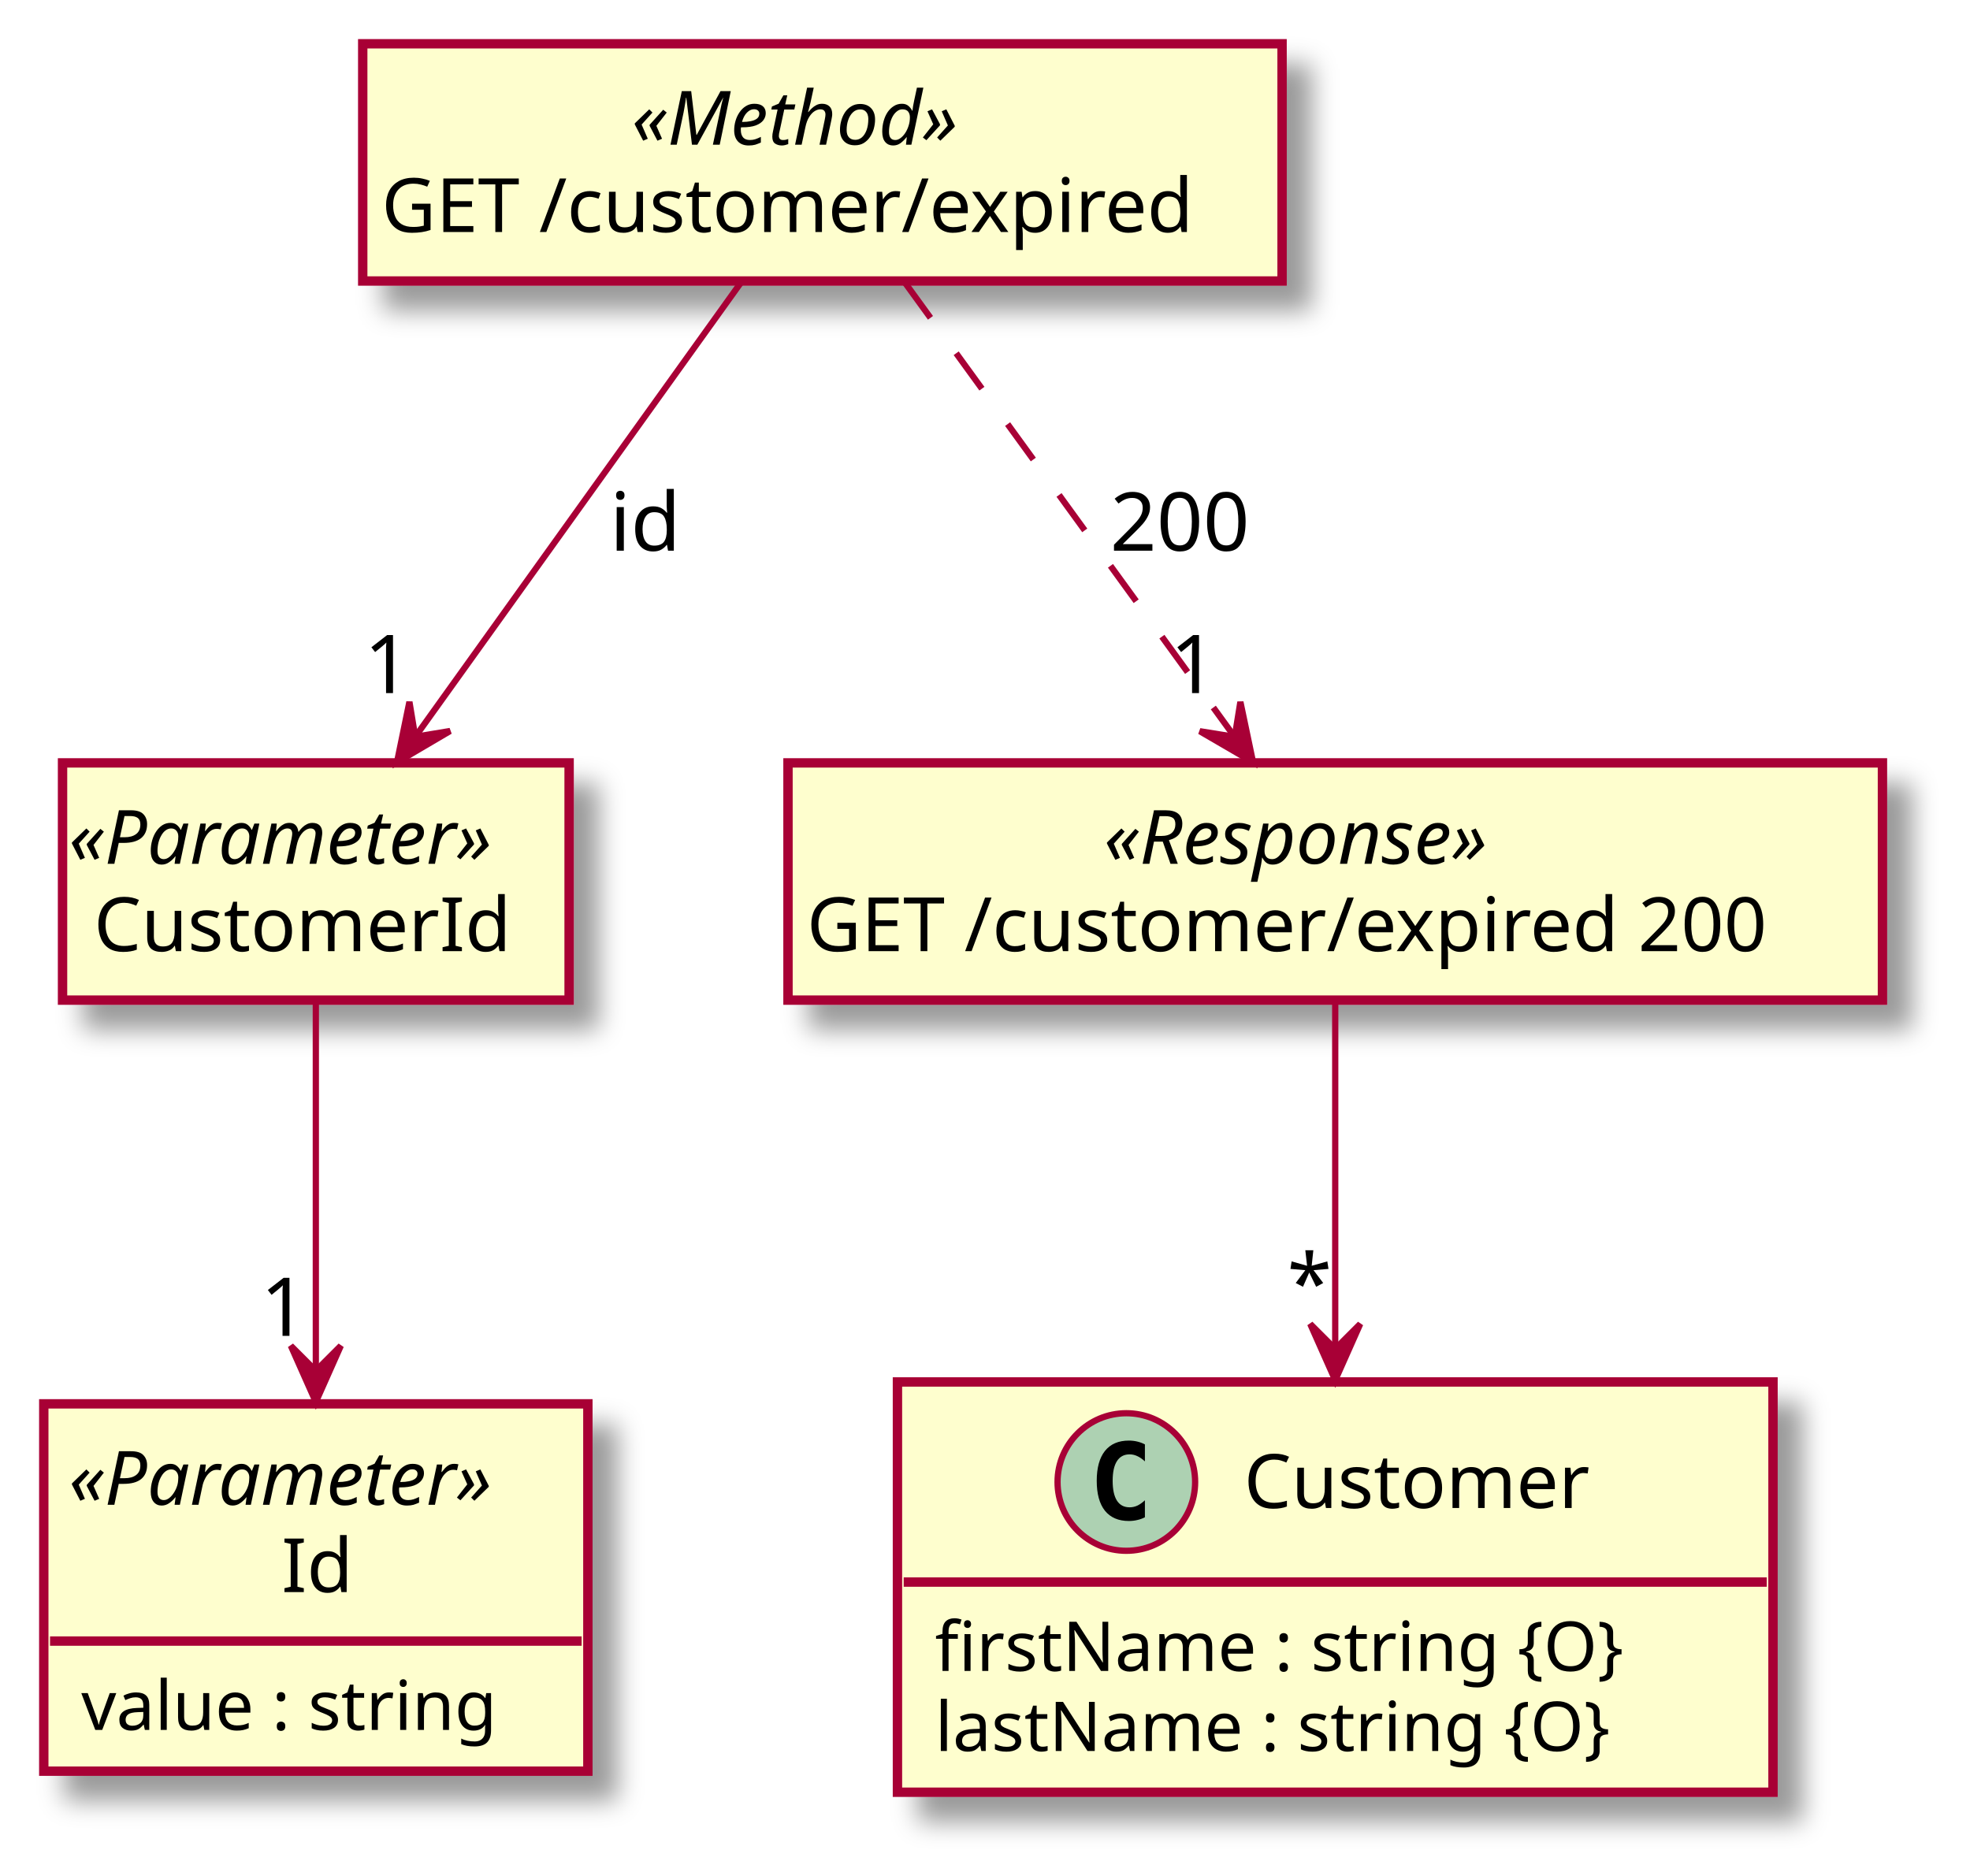
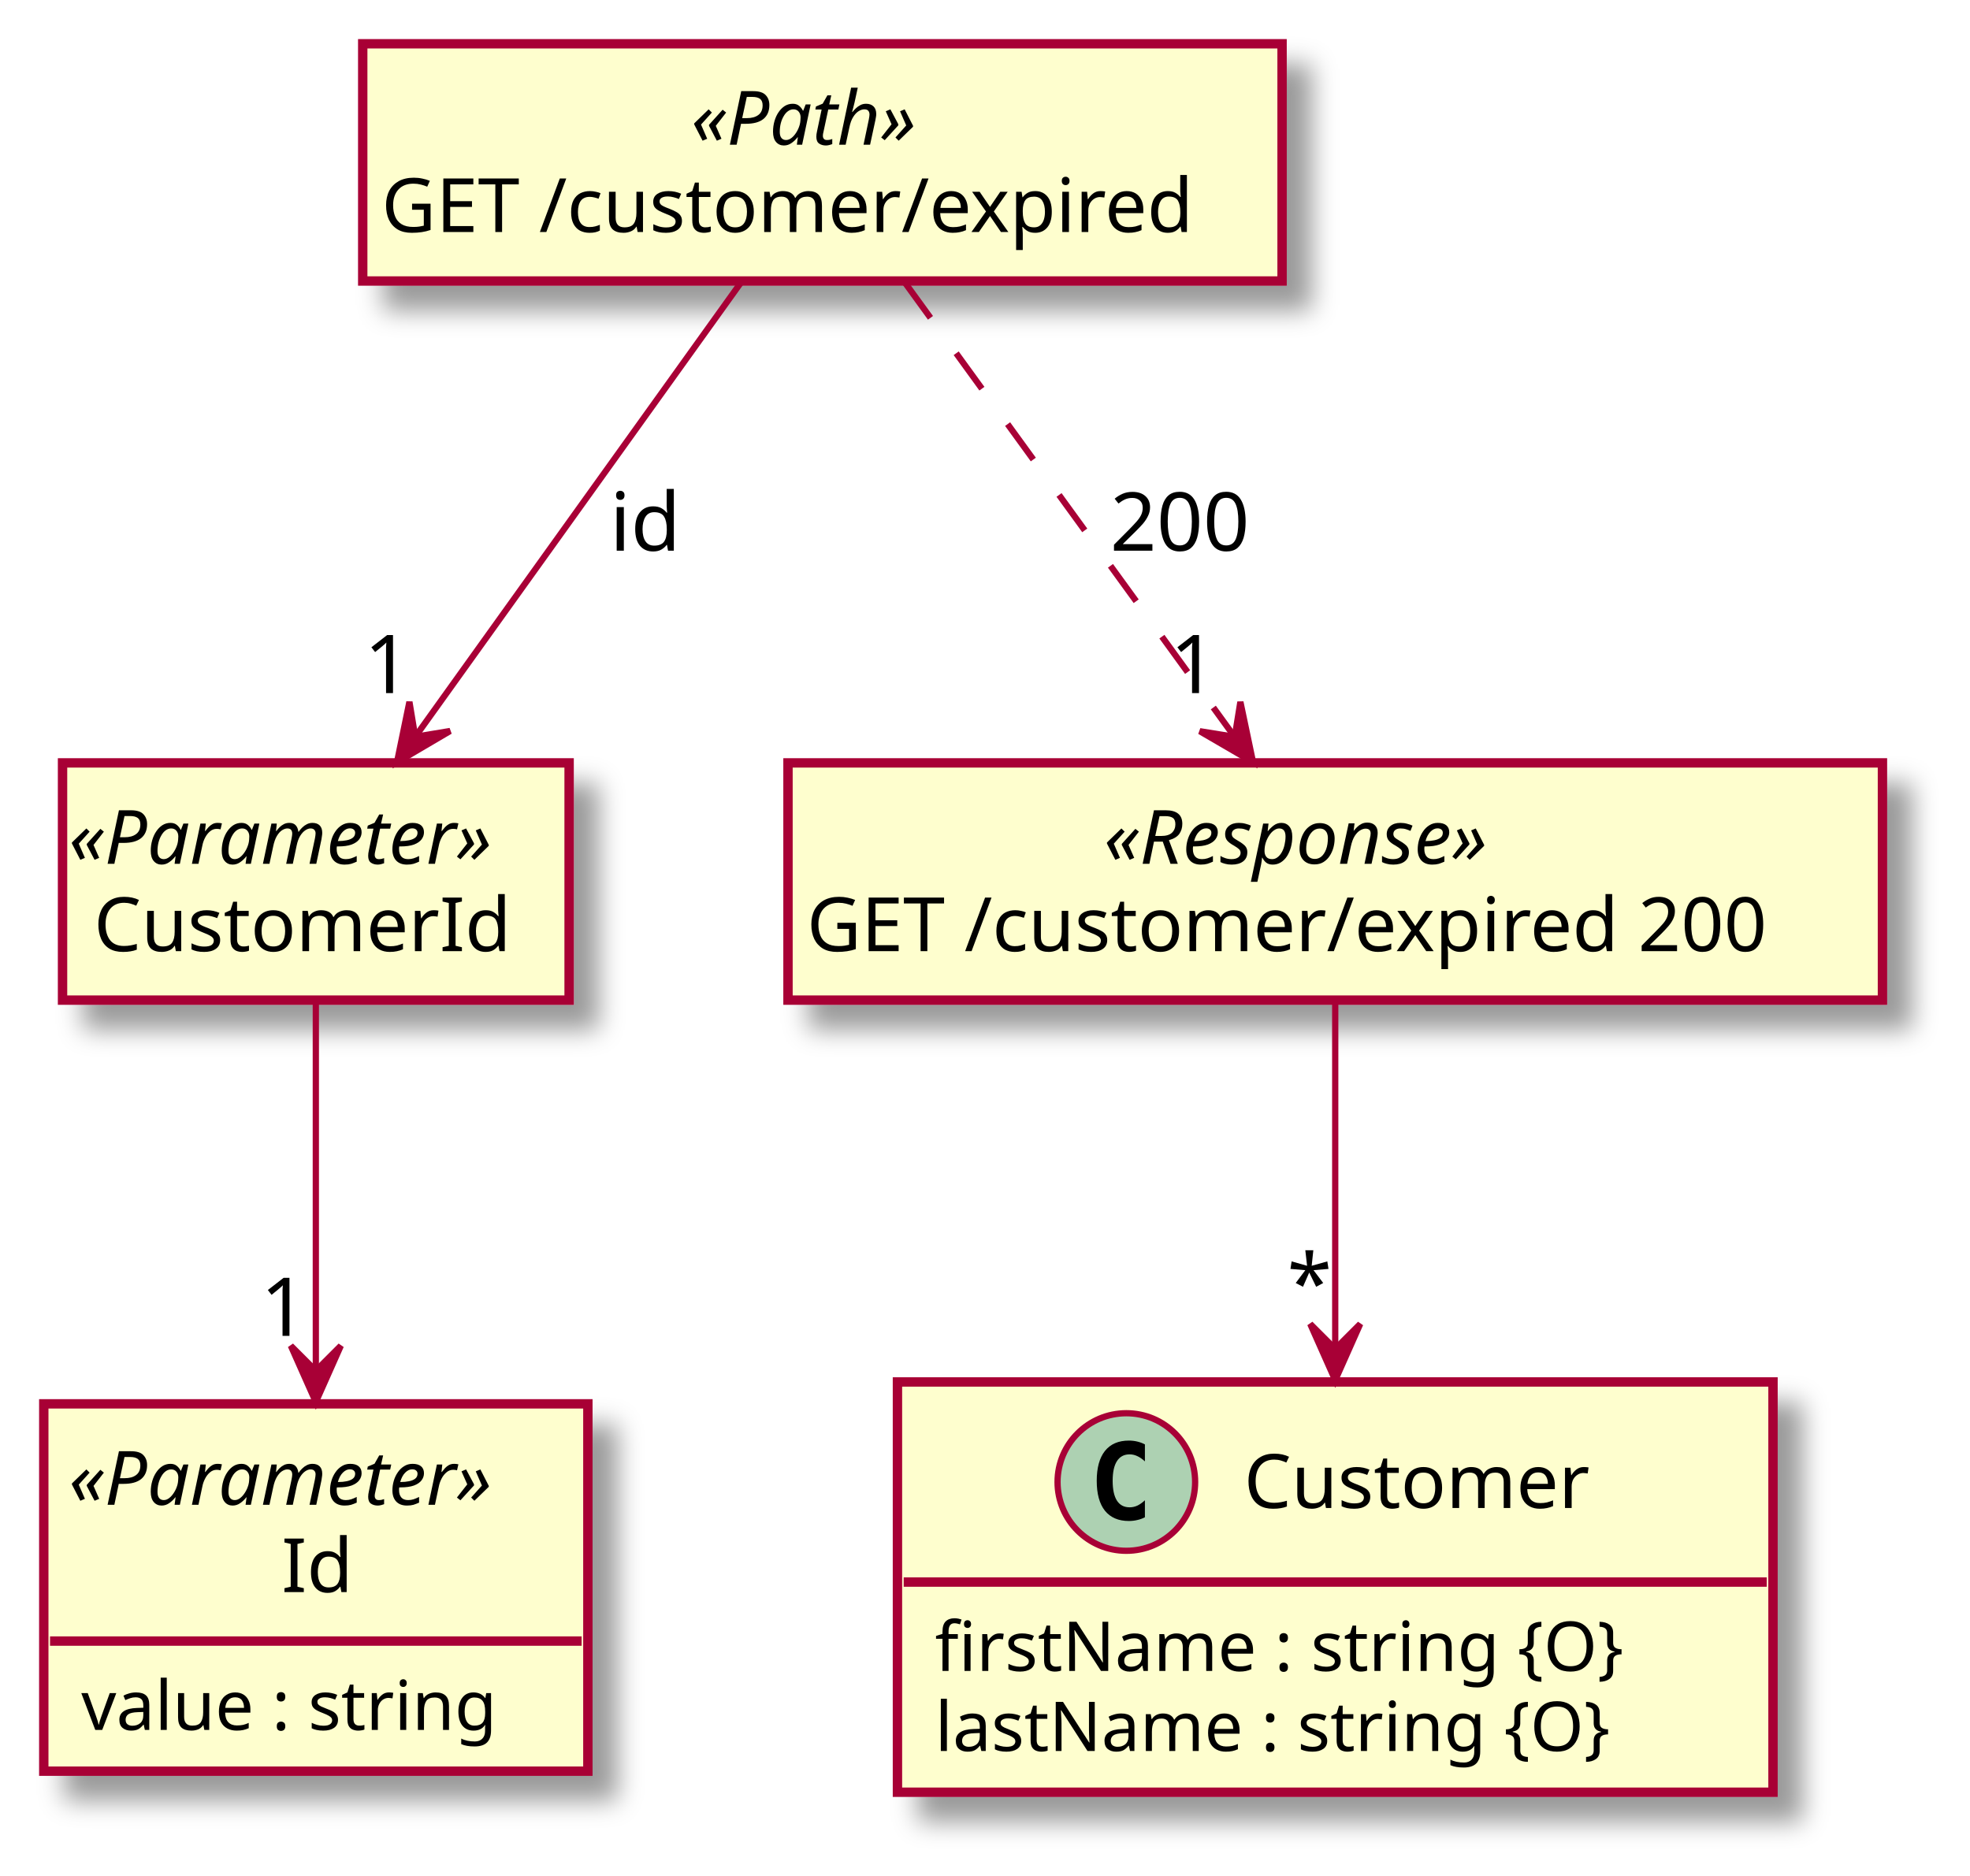
<svg xmlns="http://www.w3.org/2000/svg" contentScriptType="application/ecmascript" contentStyleType="text/css" height="300px" preserveAspectRatio="none" style="width:315px;height:300px;" version="1.1" viewBox="0 0 315 300" width="315px" zoomAndPan="magnify">
  <defs>
-     <filter height="300%" id="fwz16hyim74ye" width="300%" x="-1" y="-1">
+     <filter height="300%" id="fgfmusga49ufi" width="300%" x="-1" y="-1">
      <feGaussianBlur result="blurOut" stdDeviation="2.0" />
      <feColorMatrix in="blurOut" result="blurOut2" type="matrix" values="0 0 0 0 0 0 0 0 0 0 0 0 0 0 0 0 0 0 .4 0" />
      <feOffset dx="4.0" dy="4.0" in="blurOut2" result="blurOut3" />
      <feBlend in="SourceGraphic" in2="blurOut3" mode="normal" />
    </filter>
  </defs>
  <g>
-     <rect codeLine="8" fill="#FEFECE" filter="url(#fwz16hyim74ye)" height="65.609" id="Customer" style="stroke:#A80036;stroke-width:1.5;" width="140" x="143.5" y="221" />
+     <rect codeLine="8" fill="#FEFECE" filter="url(#fgfmusga49ufi)" height="65.609" id="Customer" style="stroke:#A80036;stroke-width:1.5;" width="140" x="143.5" y="221" />
    <ellipse cx="180.1" cy="237" fill="#ADD1B2" rx="11" ry="11" style="stroke:#A80036;stroke-width:1.0;" />
    <path d="M183.069,242.641 Q182.491,242.938 181.85,243.078 Q181.209,243.234 180.506,243.234 Q178.006,243.234 176.678,241.594 Q175.366,239.938 175.366,236.812 Q175.366,233.688 176.678,232.031 Q178.006,230.375 180.506,230.375 Q181.209,230.375 181.85,230.531 Q182.506,230.688 183.069,230.984 L183.069,233.703 Q182.444,233.125 181.85,232.859 Q181.256,232.578 180.631,232.578 Q179.287,232.578 178.6,233.656 Q177.912,234.719 177.912,236.812 Q177.912,238.906 178.6,239.984 Q179.287,241.047 180.631,241.047 Q181.256,241.047 181.85,240.781 Q182.444,240.5 183.069,239.922 L183.069,242.641 Z " fill="#000000" />
    <text fill="#000000" font-family="sans-serif" font-size="12" lengthAdjust="spacing" textLength="60" x="198.9" y="241.154">Customer</text>
    <line style="stroke:#A80036;stroke-width:1.5;" x1="144.5" x2="282.5" y1="253" y2="253" />
    <text fill="#000000" font-family="sans-serif" font-size="11" lengthAdjust="spacing" textLength="128" x="149.5" y="267.21">firstName : string {O}</text>
    <text fill="#000000" font-family="sans-serif" font-size="11" lengthAdjust="spacing" textLength="126" x="149.5" y="280.015">lastName : string {O}</text>
-     <rect codeLine="13" fill="#FEFECE" filter="url(#fwz16hyim74ye)" height="37.938" id="CustomerId" style="stroke:#A80036;stroke-width:1.5;" width="81" x="10" y="122" />
+     <rect codeLine="13" fill="#FEFECE" filter="url(#fgfmusga49ufi)" height="37.938" id="CustomerId" style="stroke:#A80036;stroke-width:1.5;" width="81" x="10" y="122" />
    <text fill="#000000" font-family="sans-serif" font-size="12" font-style="italic" lengthAdjust="spacing" textLength="79" x="11" y="138.139">«Parameter»</text>
    <text fill="#000000" font-family="sans-serif" font-size="12" lengthAdjust="spacing" textLength="71" x="15" y="152.107">CustomerId</text>
-     <rect codeLine="16" fill="#FEFECE" filter="url(#fwz16hyim74ye)" height="58.742" id="Id" style="stroke:#A80036;stroke-width:1.5;" width="87" x="7" y="224.5" />
+     <rect codeLine="16" fill="#FEFECE" filter="url(#fgfmusga49ufi)" height="58.742" id="Id" style="stroke:#A80036;stroke-width:1.5;" width="87" x="7" y="224.5" />
    <text fill="#000000" font-family="sans-serif" font-size="12" font-style="italic" lengthAdjust="spacing" textLength="79" x="11" y="240.639">«Parameter»</text>
    <text fill="#000000" font-family="sans-serif" font-size="12" lengthAdjust="spacing" textLength="11" x="45" y="254.607">Id</text>
    <line style="stroke:#A80036;stroke-width:1.5;" x1="8" x2="93" y1="262.438" y2="262.438" />
    <text fill="#000000" font-family="sans-serif" font-size="11" lengthAdjust="spacing" textLength="75" x="13" y="276.648">value : string</text>
-     <rect codeLine="20" fill="#FEFECE" filter="url(#fwz16hyim74ye)" height="37.938" id="GET /customer/expired" style="stroke:#A80036;stroke-width:1.5;" width="147" x="58" y="7" />
-     <text fill="#000000" font-family="sans-serif" font-size="12" font-style="italic" lengthAdjust="spacing" textLength="61" x="101" y="23.139">«Method»</text>
+     <rect codeLine="20" fill="#FEFECE" filter="url(#fgfmusga49ufi)" height="37.938" id="GET /customer/expired" style="stroke:#A80036;stroke-width:1.5;" width="147" x="58" y="7" />
+     <text fill="#000000" font-family="sans-serif" font-size="12" font-style="italic" lengthAdjust="spacing" textLength="42" x="110.5" y="23.139">«Path»</text>
    <text fill="#000000" font-family="sans-serif" font-size="12" lengthAdjust="spacing" textLength="141" x="61" y="37.107">GET /customer/expired</text>
-     <rect codeLine="23" fill="#FEFECE" filter="url(#fwz16hyim74ye)" height="37.938" id="GET /customer/expired 200" style="stroke:#A80036;stroke-width:1.5;" width="175" x="126" y="122" />
+     <rect codeLine="23" fill="#FEFECE" filter="url(#fgfmusga49ufi)" height="37.938" id="GET /customer/expired 200" style="stroke:#A80036;stroke-width:1.5;" width="175" x="126" y="122" />
    <text fill="#000000" font-family="sans-serif" font-size="12" font-style="italic" lengthAdjust="spacing" textLength="74" x="176.5" y="138.139">«Response»</text>
    <text fill="#000000" font-family="sans-serif" font-size="12" lengthAdjust="spacing" textLength="169" x="129" y="152.107">GET /customer/expired 200</text>
    <path codeLine="26" d="M50.5,160.33 C50.5,176.2 50.5,199.58 50.5,218.88 " fill="none" id="CustomerId-to-Id" style="stroke:#A80036;stroke-width:1.0;" />
    <polygon fill="#A80036" points="50.5,224.21,54.5,215.21,50.5,219.21,46.5,215.21,50.5,224.21" style="stroke:#A80036;stroke-width:1.0;" />
    <text fill="#000000" font-family="sans-serif" font-size="13" lengthAdjust="spacing" textLength="8" x="41.675" y="213.626">1</text>
    <path codeLine="28" d="M118.49,45.16 C104.32,64.92 81.64,96.55 66.42,117.79 " fill="none" id="GET /customer/expired-to-CustomerId" style="stroke:#A80036;stroke-width:1.0;" />
    <polygon fill="#A80036" points="63.48,121.89,71.971,116.9,66.39,117.824,65.466,112.243,63.48,121.89" style="stroke:#A80036;stroke-width:1.0;" />
    <text fill="#000000" font-family="sans-serif" font-size="13" lengthAdjust="spacing" textLength="11" x="97.5" y="88.067">id</text>
    <text fill="#000000" font-family="sans-serif" font-size="13" lengthAdjust="spacing" textLength="8" x="58.23" y="110.838">1</text>
    <path codeLine="30" d="M213.5,160.33 C213.5,175.3 213.5,196.95 213.5,215.56 " fill="none" id="GET /customer/expired 200-to-Customer" style="stroke:#A80036;stroke-width:1.0;" />
    <polygon fill="#A80036" points="213.5,220.72,217.5,211.72,213.5,215.72,209.5,211.72,213.5,220.72" style="stroke:#A80036;stroke-width:1.0;" />
    <text fill="#000000" font-family="sans-serif" font-size="13" lengthAdjust="spacing" textLength="7" x="205.811" y="209.81">*</text>
    <path codeLine="32" d="M144.67,45.16 C159.02,64.92 181.97,96.55 197.38,117.79 " fill="none" id="GET /customer/expired-to-GET /customer/expired 200" style="stroke:#A80036;stroke-width:1.0;stroke-dasharray:7.0,7.0;" />
    <polygon fill="#A80036" points="200.36,121.89,198.336,112.251,197.434,117.836,191.849,116.934,200.36,121.89" style="stroke:#A80036;stroke-width:1.0;" />
    <text fill="#000000" font-family="sans-serif" font-size="13" lengthAdjust="spacing" textLength="24" x="177.5" y="88.067">200</text>
    <text fill="#000000" font-family="sans-serif" font-size="13" lengthAdjust="spacing" textLength="8" x="187.111" y="110.838">1</text>
  </g>
</svg>
